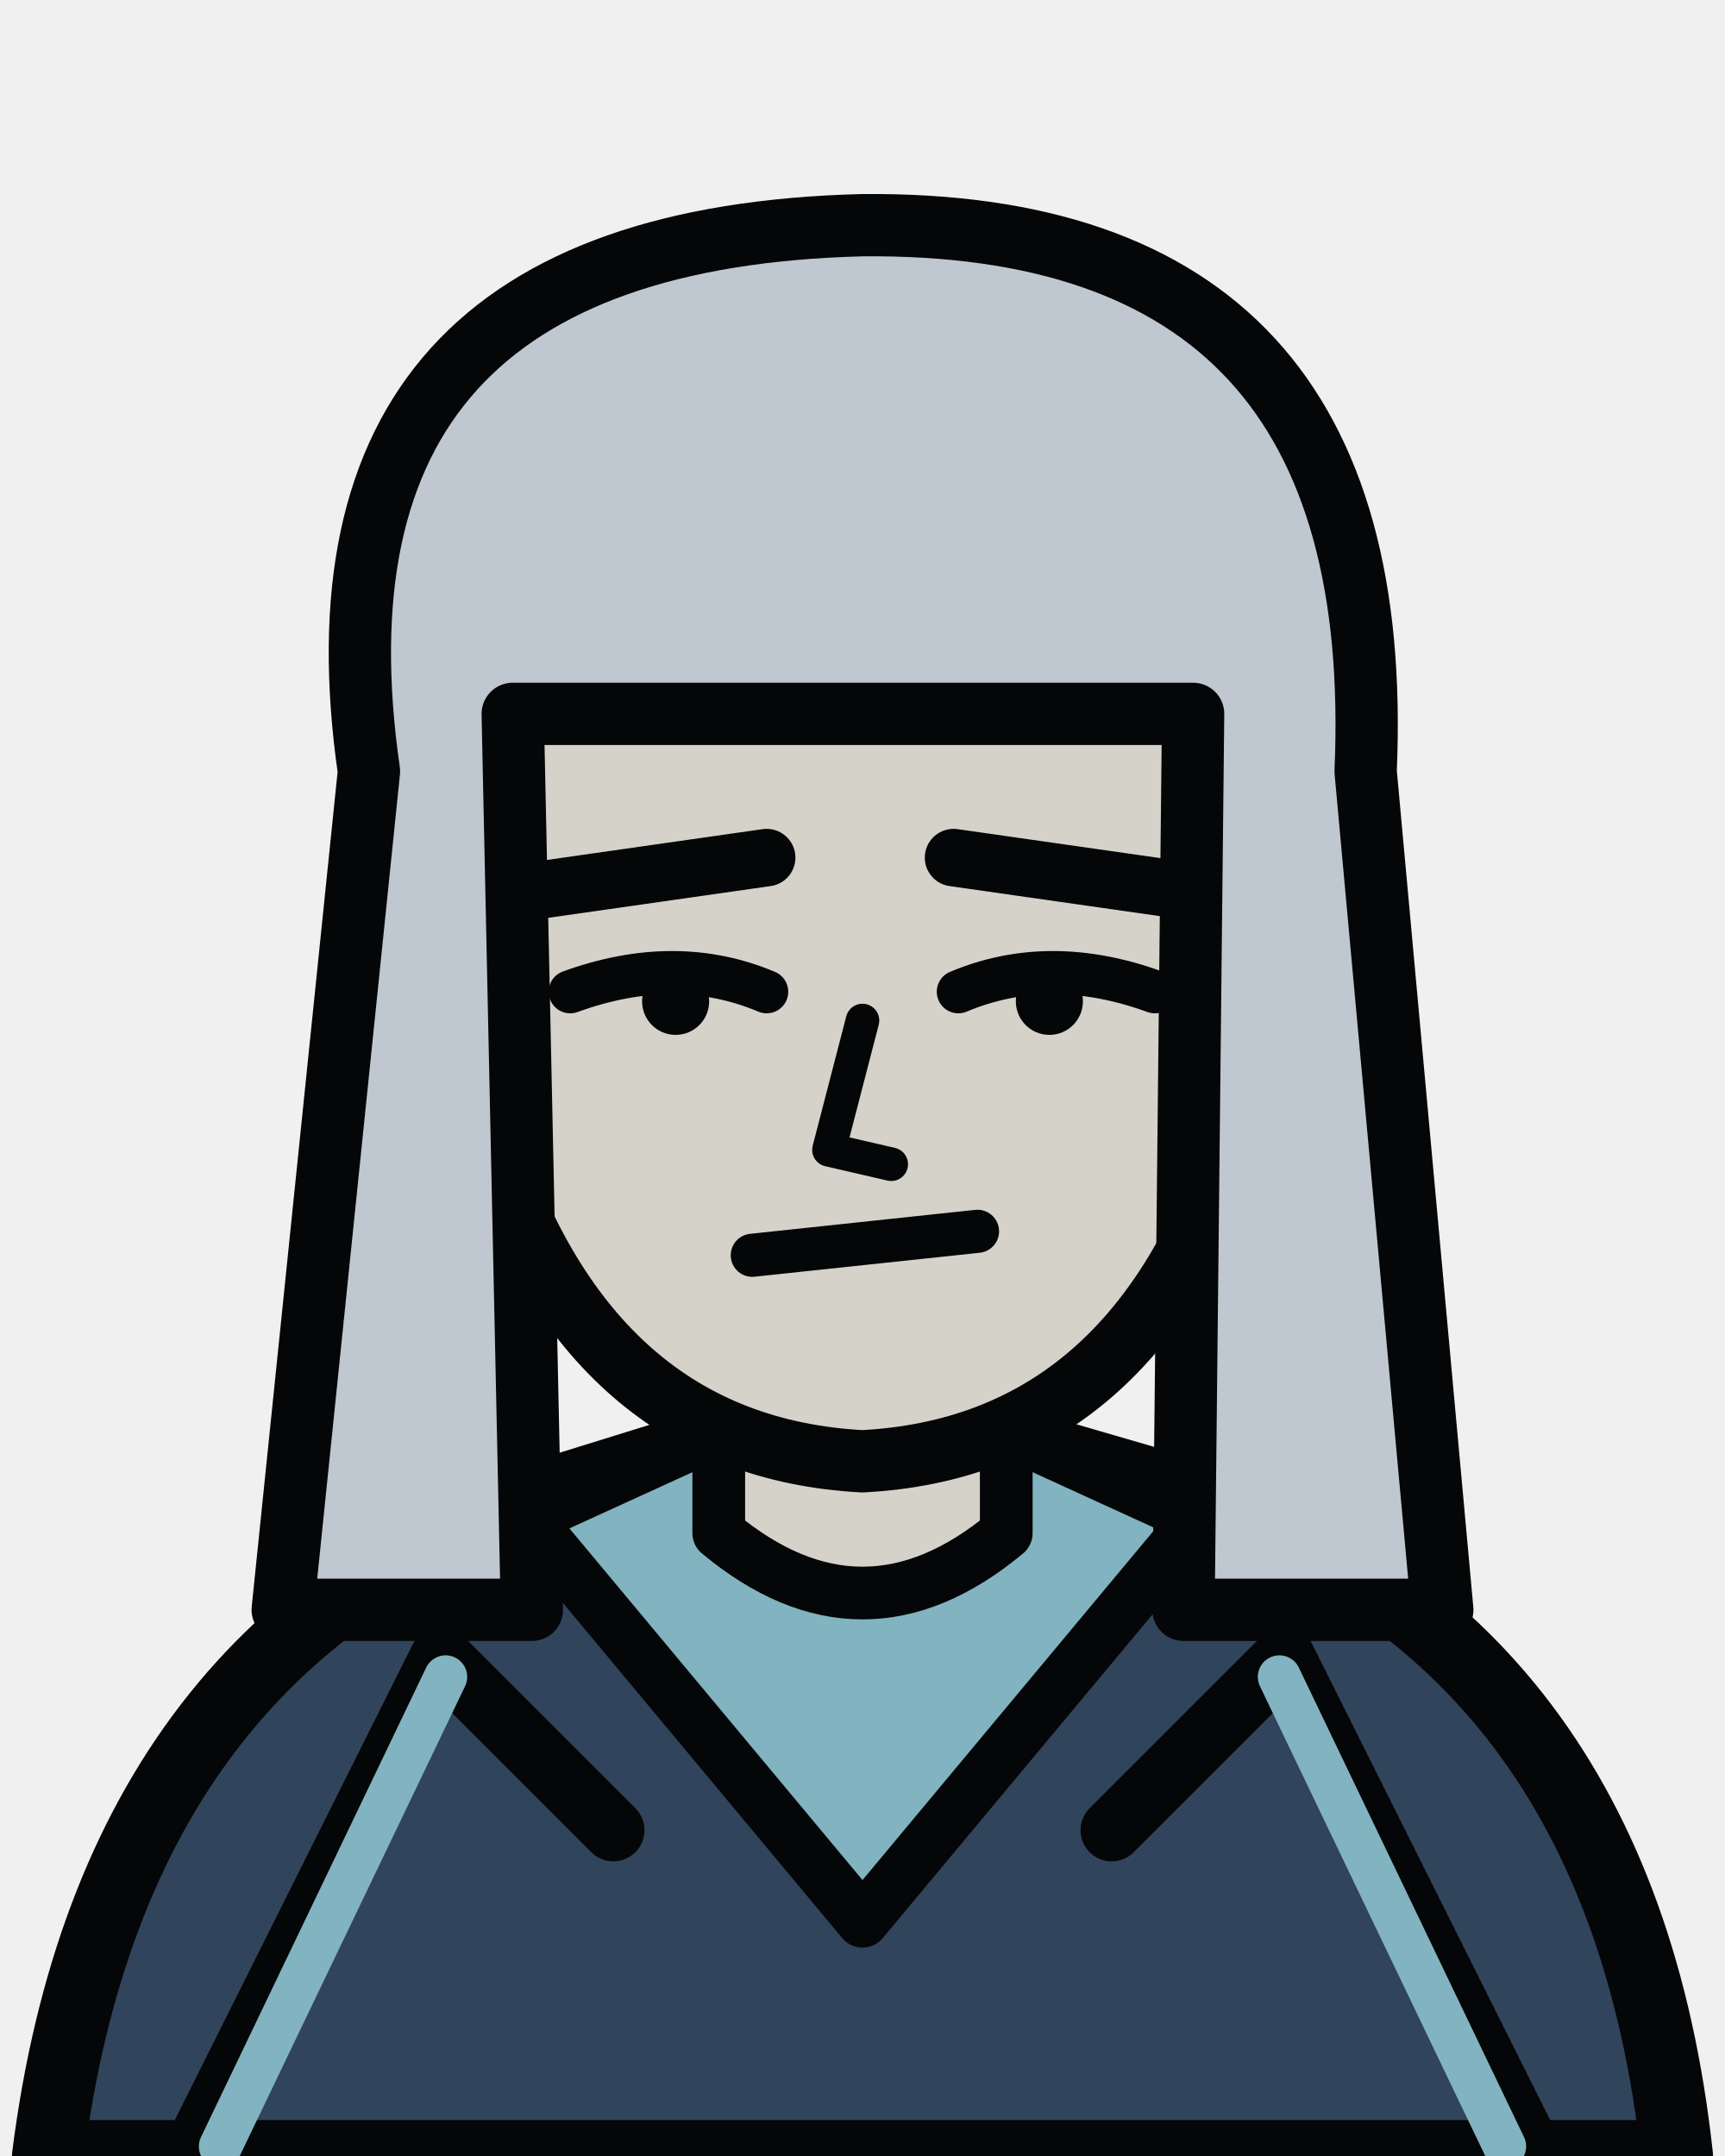
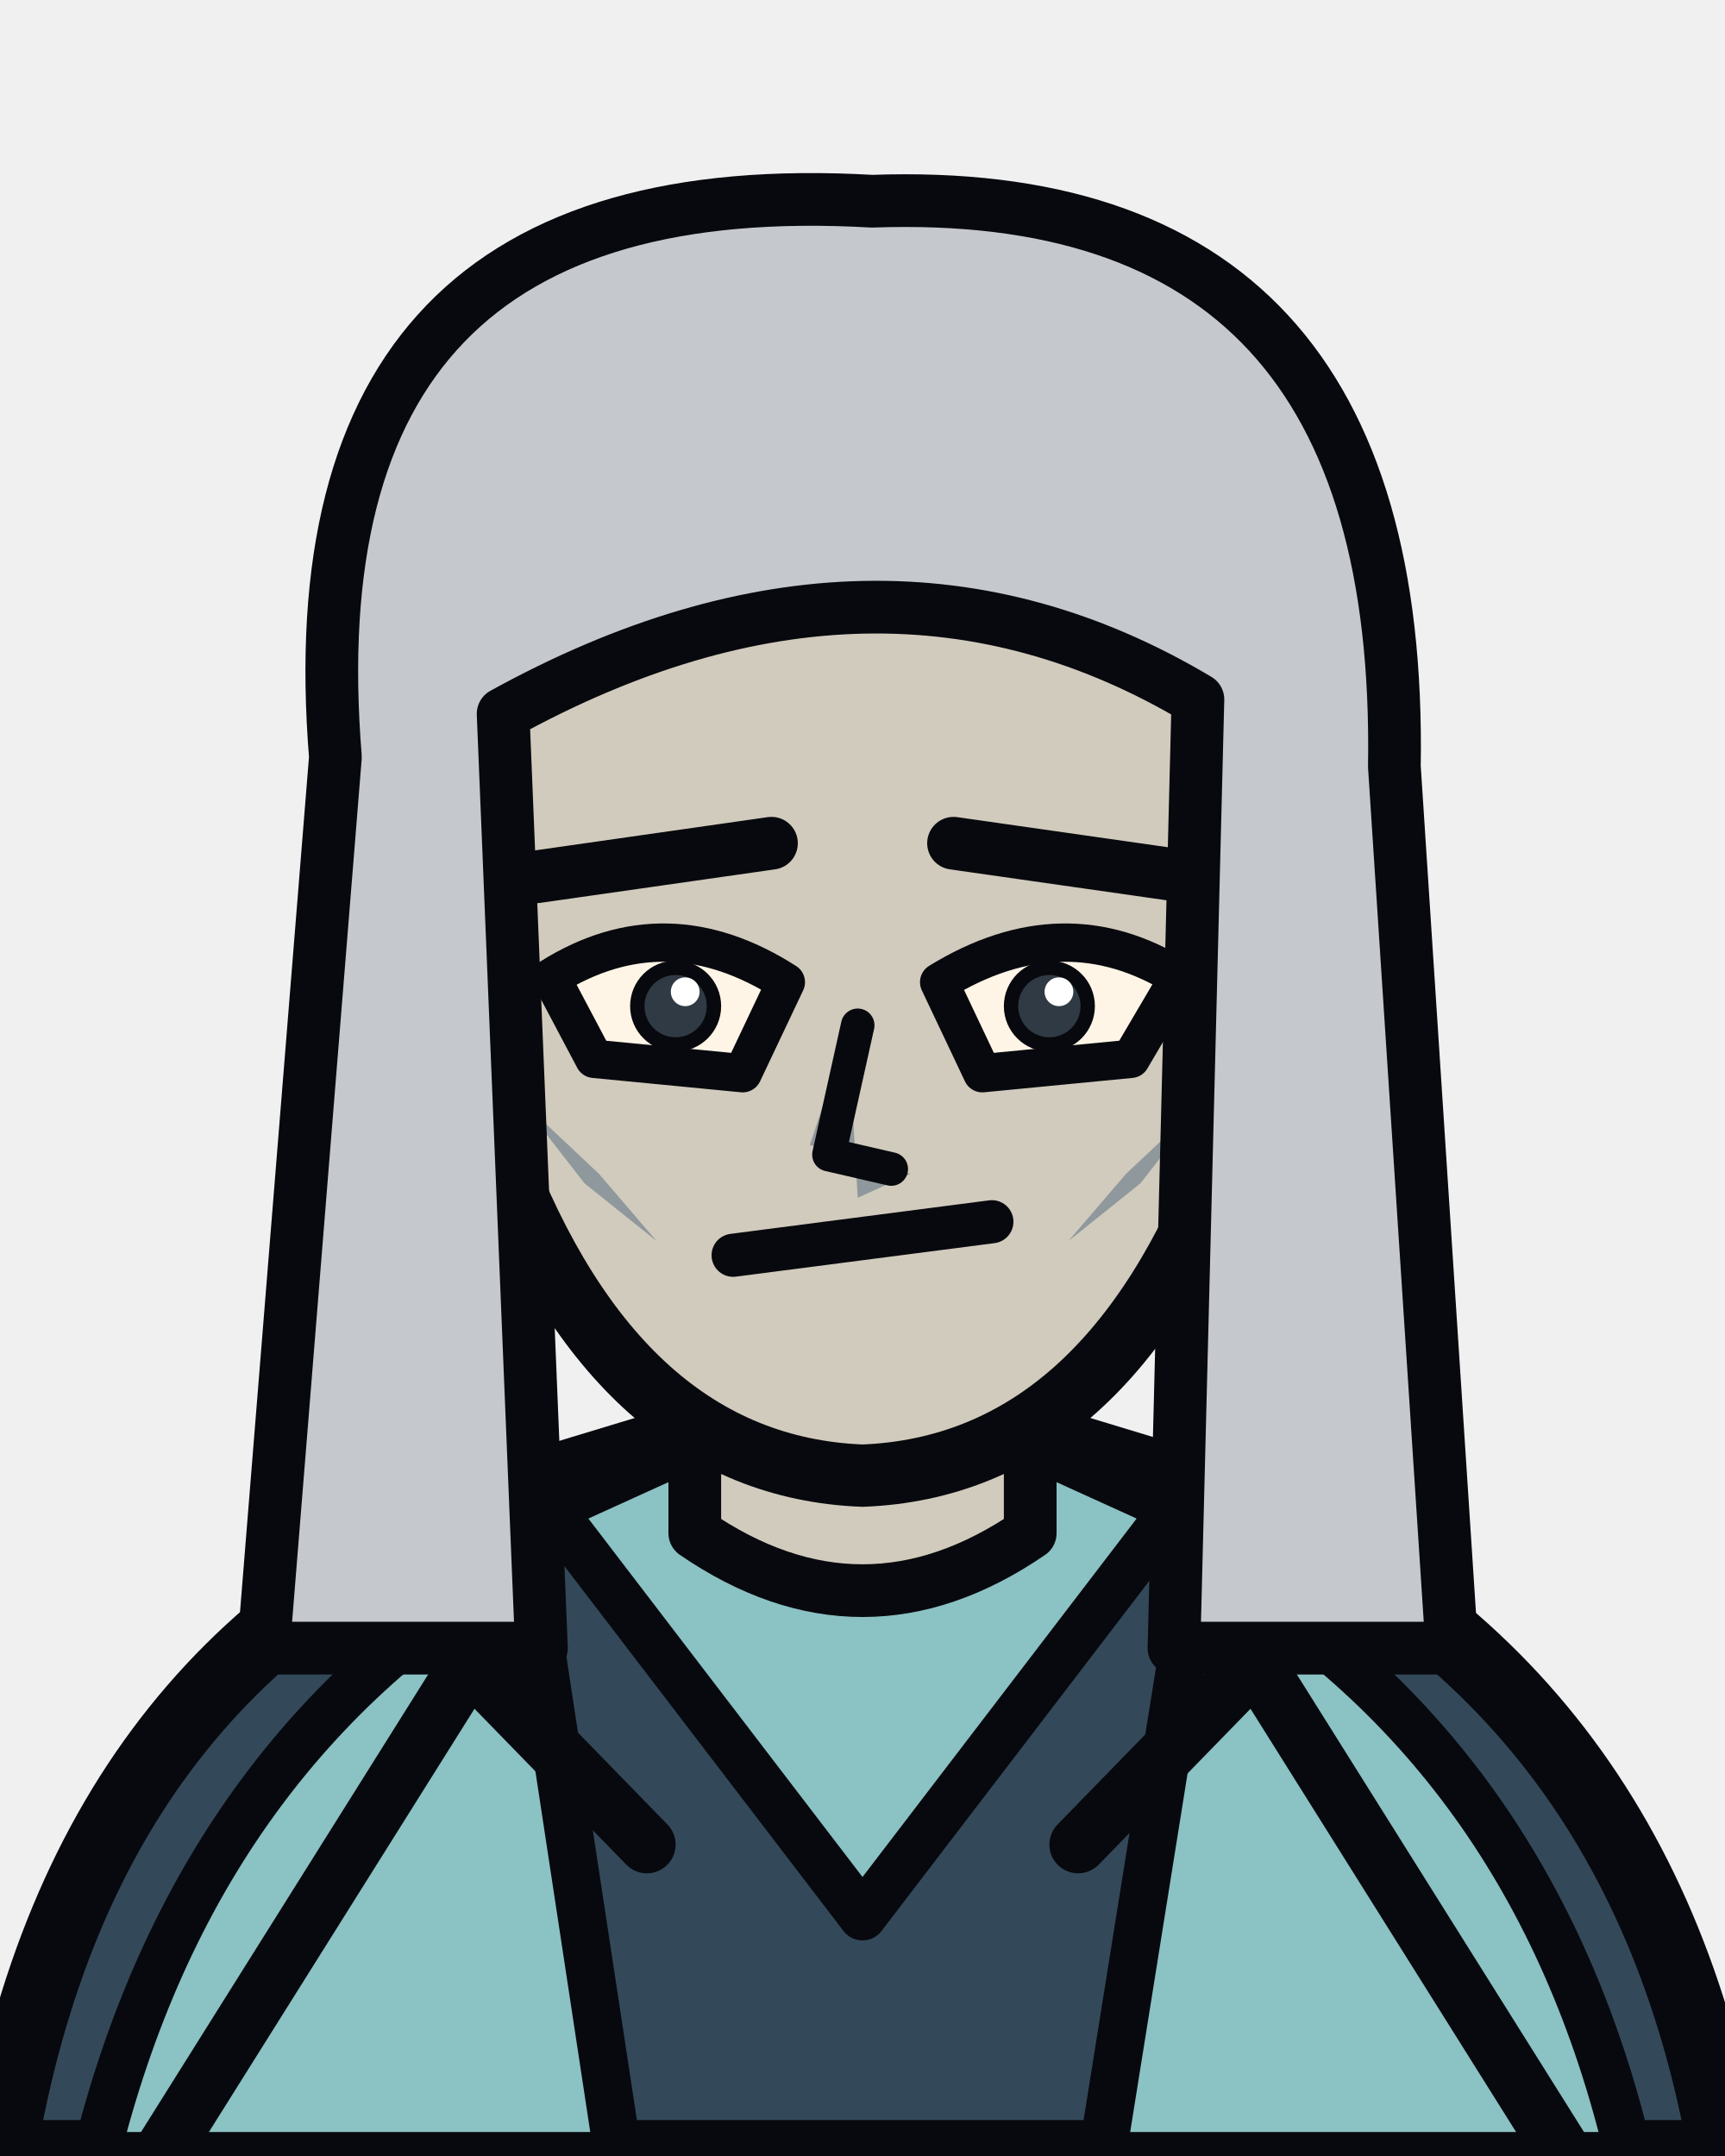
- <svg xmlns="http://www.w3.org/2000/svg" width="360" height="450" viewBox="0 0 360 450">
-   <g stroke-linejoin="round" stroke-linecap="round">
-     <path d="M10 450Q24 340 117 311L146 302H214L245 311Q338 340 350 450Z" fill="#30445c" stroke="#050607" stroke-width="15" />
-     <path d="M110 317L180 401L250 317L215 301H145Z" fill="#82b3c0" stroke="#050607" stroke-width="11" />
-     <path d="M150 270V320Q180 345 210 320V270Z" fill="#d5d3c9" stroke="#050607" stroke-width="11" />
-     <path d="M94 160Q92 82 180 81Q268 82 266 160L258 237Q237 302 180 305Q123 302 102 237Z" fill="#d5d3c9" stroke="#050607" stroke-width="13" />
-     <path d="M98 192Q79 177 81 202Q84 222 105 223M262 192Q281 177 279 202Q276 222 255 223" fill="#d5d3c9" stroke="#050607" stroke-width="9" />
-     <path d="M77 161Q61 50 180 47Q290 46 285 161L301 336H247L249 149L107 149L111 336H59Z" fill="#bfc8d0" stroke="#050607" stroke-width="13" />
-     <path d="M111 186l49 -7M199 179l49 7" stroke="#050607" stroke-width="12" fill="none" />
-     <path d="M119 207Q141 199 160 207M200 207Q219 199 241 207" stroke="#050607" stroke-width="9" fill="none" />
-     <circle cx="141" cy="209" r="7" fill="#050607" />
-     <circle cx="219" cy="209" r="7" fill="#050607" />
-     <path d="M180 213l-7 27l13 3" stroke="#050607" stroke-width="7" fill="none" />
-     <path d="M157 262l47 -5" stroke="#050607" stroke-width="9" />
-     <path d="M40 450L92 346L128 382M320 450L268 346L232 382" stroke="#050607" stroke-width="13" fill="none" />
-     <path d="M46 448L93 350M314 448L267 350" stroke="#82b3c0" stroke-width="9" />
+ <svg xmlns="http://www.w3.org/2000/svg" width="360" height="450" viewBox="0 0 360 450" role="img" aria-label="narrator tense">
+   <g stroke-linecap="round" stroke-linejoin="round">
+     <path d="M0 450Q18 342 112 310L145 300H215L248 310Q342 346 360 450Z" fill="#33495a" stroke="#08090e" stroke-width="15" />
+     <path d="M20 450Q41 365 110 325L129 450Z" fill="#8bc2c4" stroke="#08090e" stroke-width="10" />
+     <path d="M340 450Q320 365 250 325L230 450Z" fill="#8bc2c4" stroke="#08090e" stroke-width="10" />
+     <path d="M115 315L180 400L245 315L212 300H148Z" fill="#8bc2c4" stroke="#08090e" stroke-width="10" />
+     <path d="M145 270V320Q180 344 215 320V270Z" fill="#d1cbbd" stroke="#08090e" stroke-width="11" />
+     <path d="M92 161Q89 82 180 77Q271 82 268 161L256 240Q231 306 180 308Q129 306 104 240Z" fill="#d1cbbd" stroke="#08090e" stroke-width="13" />
+     <path d="M98 188Q76 176 80 204Q84 227 108 226M262 188Q284 176 280 204Q276 227 252 226" fill="#d1cbbd" stroke="#08090e" stroke-width="9" />
+     <path d="M108 229L125 245L137 259L122 247ZM252 229L235 245L223 259L238 247Z" fill="#8f989c" />
+     <path d="M177 215L169 239L190 245L179 250Z" fill="#8f989c" />
+     <path d="M70 158Q60 35 182 42Q293 38 291 160L303 344H245L250 146Q183 106 105 149L113 344H55Z" fill="#c5c9ce" stroke="#08090e" stroke-width="11" />
+     <path d="M112 183L161 176M199 176L248 183" fill="none" stroke="#08090e" stroke-width="11" />
+     <path d="M115 204Q139 189 164 205L155 224L124 221ZM196 205Q222 189 246 204L236 221L205 224Z" fill="#fff5e6" stroke="#08090e" stroke-width="8" />
+     <circle cx="141" cy="210" r="8" fill="#303a44" stroke="#08090e" stroke-width="3" />
+     <circle cx="219" cy="210" r="8" fill="#303a44" stroke="#08090e" stroke-width="3" />
+     <circle cx="143" cy="207" r="3" fill="#fff" />
+     <circle cx="221" cy="207" r="3" fill="#fff" />
+     <path d="M179 214L173 241L186 244" fill="none" stroke="#08090e" stroke-width="7" />
+     <path d="M153 262L207 255" fill="none" stroke="#08090e" stroke-width="9" />
+     <path d="M34 449L98 347L135 385M326 449L262 347L225 385" fill="none" stroke="#08090e" stroke-width="12" />
  </g>
</svg>
